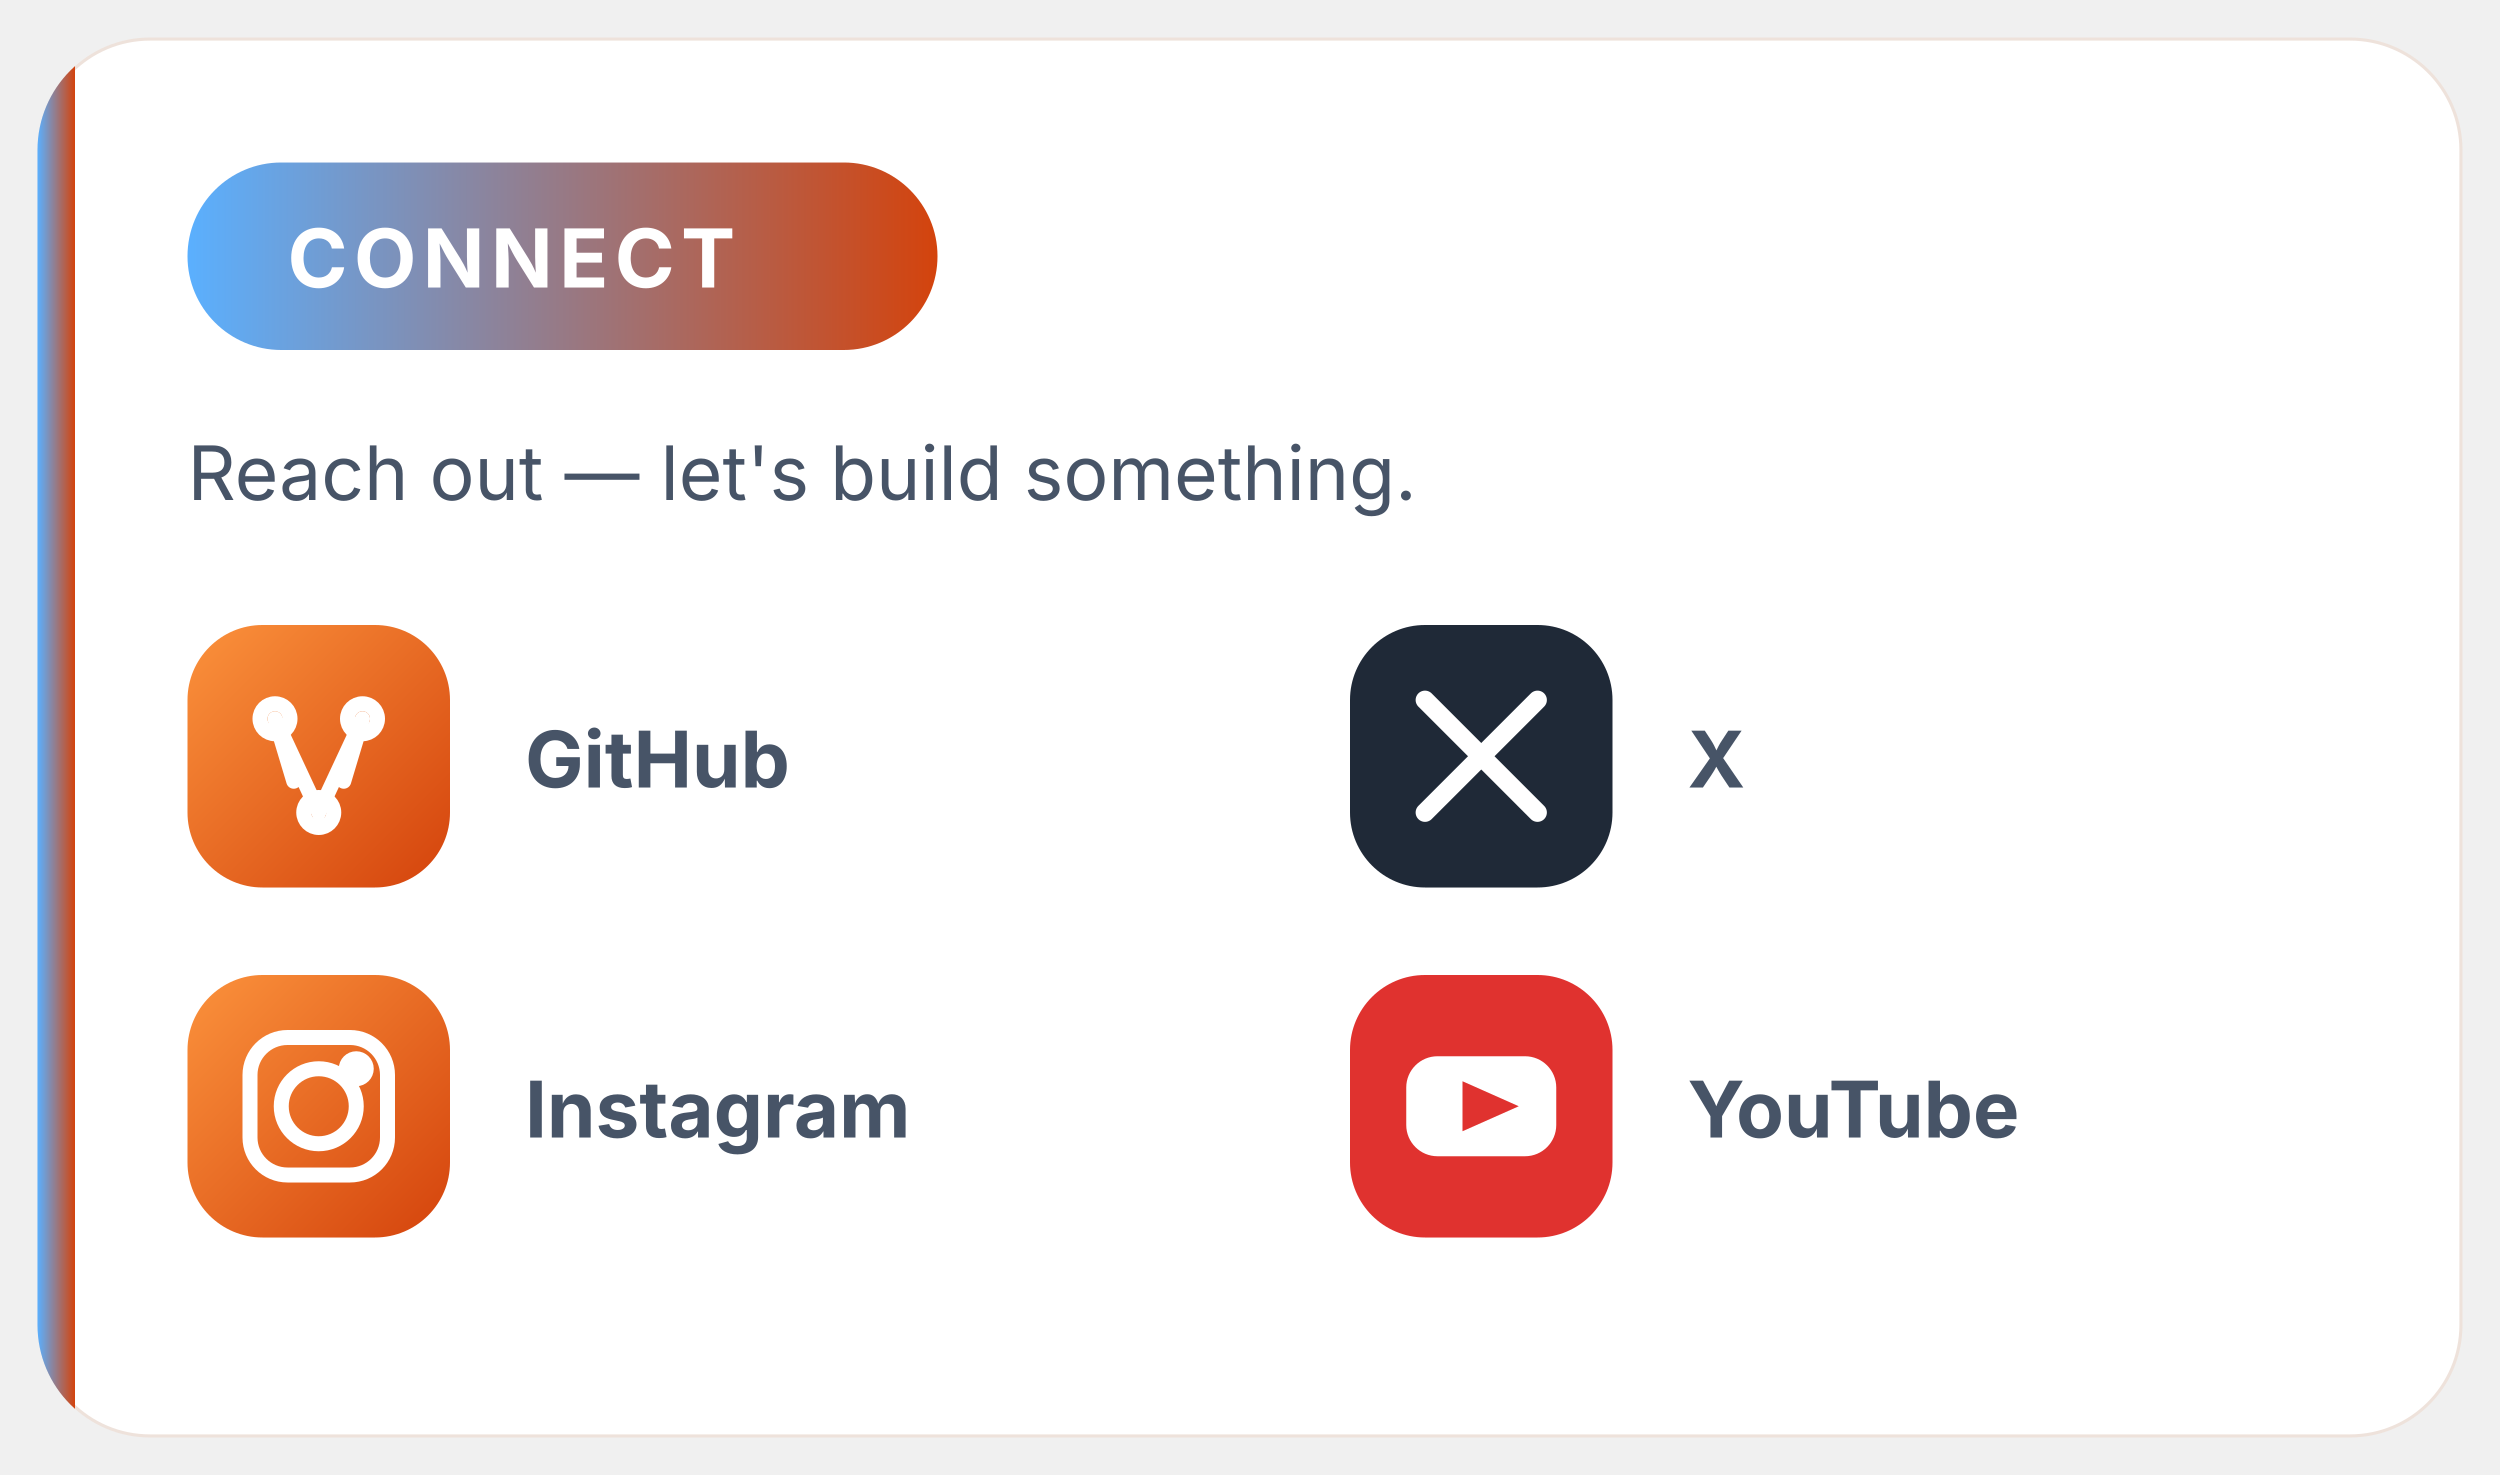
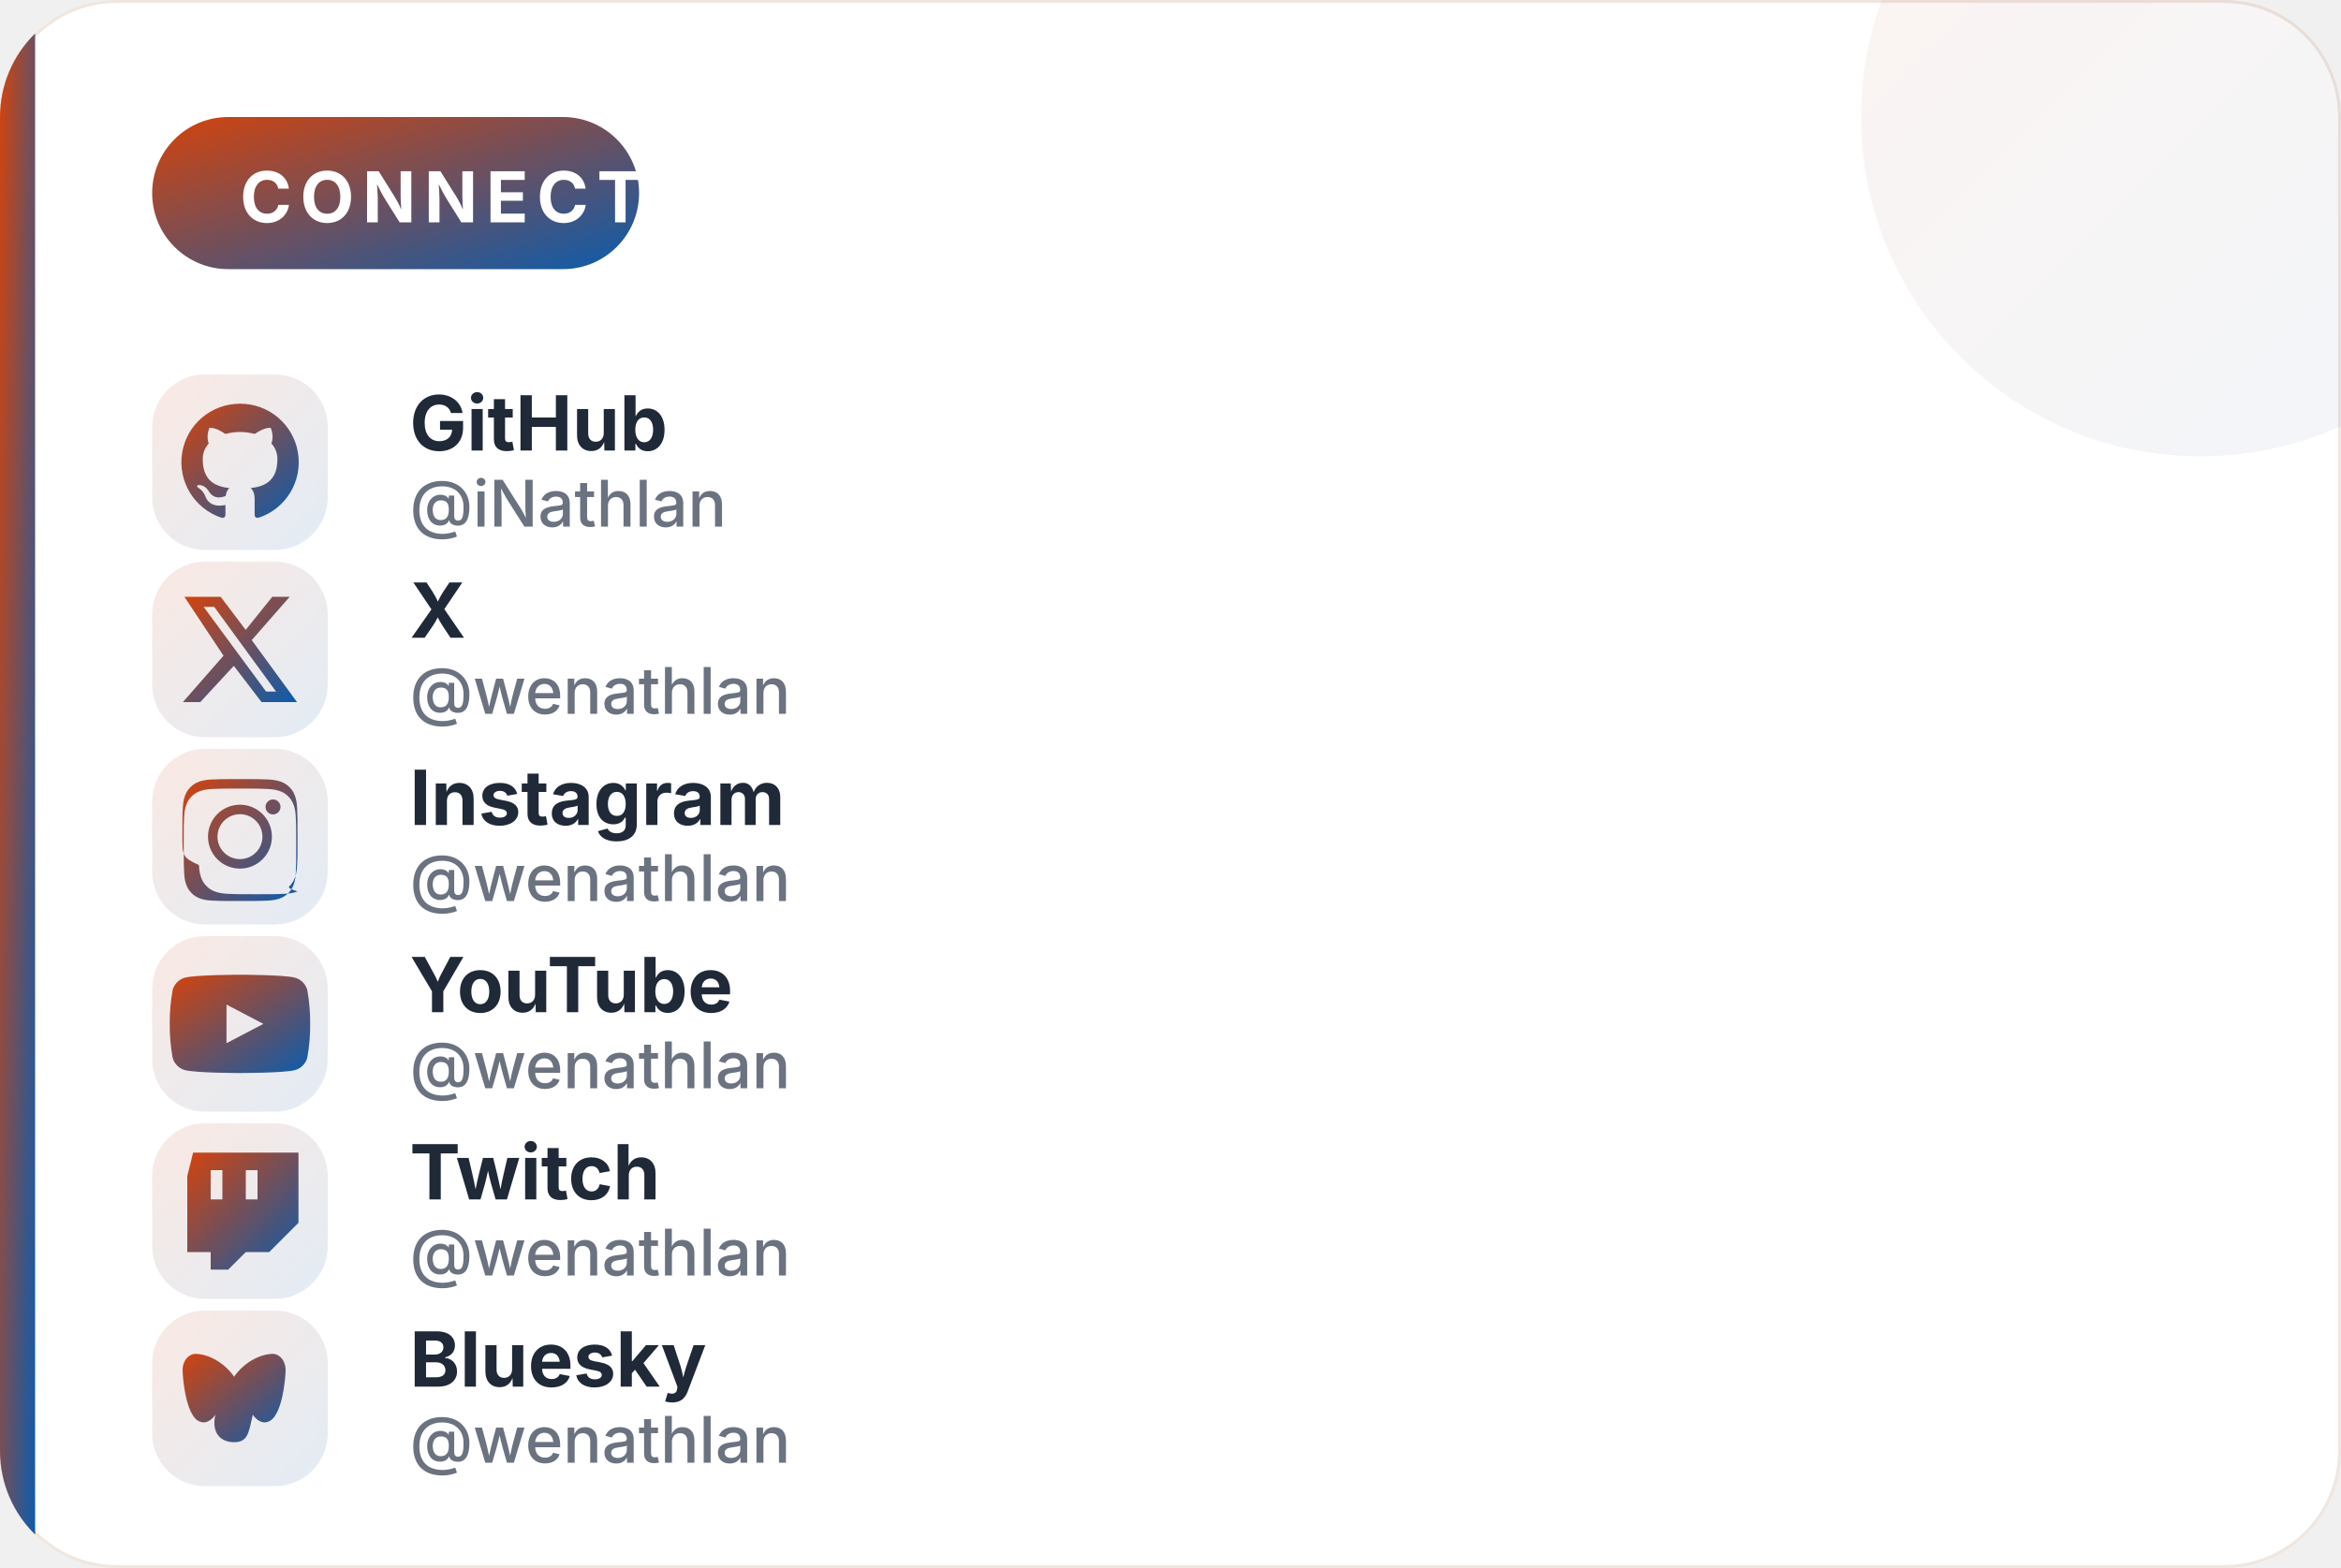
- <svg xmlns="http://www.w3.org/2000/svg" width="400" height="236" viewBox="0 0 400 236" role="img" aria-label="Connect">
+ <svg xmlns="http://www.w3.org/2000/svg" width="400" height="268" viewBox="0 0 400 268" role="img">
  <defs>
-     <linearGradient id="hC" x1="0" y1="0" x2="1" y2="0">
-       <stop offset="0" stop-color="#5ab0ff" />
-       <stop offset="1" stop-color="#d4430c" />
+     <linearGradient id="aconnect" x1="0" y1="0" x2="1" y2="1">
+       <stop offset="0" stop-color="#d4430c" />
+       <stop offset="1" stop-color="#0b5cad" />
    </linearGradient>
-     <linearGradient id="gG" x1="0" y1="0" x2="1" y2="1">
+     <linearGradient id="bconnect" x1="0" y1="0" x2="1" y2="0">
      <stop offset="0" stop-color="#fb923c" />
      <stop offset="1" stop-color="#d4430c" />
    </linearGradient>
-     <linearGradient id="gB" x1="0" y1="0" x2="1" y2="1">
-       <stop offset="0" stop-color="#5ab0ff" />
-       <stop offset="1" stop-color="#0b5cad" />
-     </linearGradient>
-     <filter id="shC" x="-10%" y="-10%" width="120%" height="120%">
-       <feDropShadow dx="0" dy="6" stdDeviation="10" flood-color="#5a2a00" flood-opacity="0.10" />
+     <filter id="sconnect" x="-10%" y="-10%" width="120%" height="135%">
+       <feDropShadow dx="0" dy="10" stdDeviation="16" flood-color="#5a2a00" flood-opacity="0.12" />
    </filter>
-     <clipPath id="cc">
-       <rect x="6" y="6" width="388" height="224" rx="18" />
+     <clipPath id="cl">
+       <rect x="0" y="0" width="400" height="268" rx="20" />
    </clipPath>
  </defs>
-   <g clip-path="url(#cc)">
-     <rect x="6" y="6" width="388" height="224" rx="18" fill="#ffffff" stroke="#eee2db" filter="url(#shC)" />
-     <rect x="6" y="6" width="6" height="224" rx="3" fill="url(#hC)" />
-     <g transform="translate(30 28)">
-       <rect x="0" y="-2" width="120" height="30" rx="15" fill="url(#hC)" />
-       <text x="16" y="18" font-family="'Inter','Segoe UI',system-ui,sans-serif" font-size="13" font-weight="700" fill="#fff" letter-spacing="1">CONNECT</text>
+   <g clip-path="url(#cl)">
+     <rect x="0" y="0" width="400" height="268" rx="20" fill="#ffffff" stroke="#f0e6df" filter="url(#sconnect)" />
+     <circle cx="376" cy="20" r="58" fill="url(#aconnect)" opacity=".06" />
+     <rect x="0" y="0" width="6" height="268" rx="3" fill="url(#aconnect)" />
+     <g transform="translate(26 22)">
+       <rect x="0" y="-2" width="83.2" height="26" rx="13" fill="url(#aconnect)" />
+       <text x="15" y="16" font-family="'Inter','Segoe UI',system-ui,sans-serif" font-size="12" font-weight="700" fill="#ffffff" letter-spacing="1.4">CONNECT</text>
    </g>
-     <text x="30" y="80" font-family="'Inter','Segoe UI',system-ui,sans-serif" font-size="12" fill="#475467">Reach out — let's build something.</text>
-     <g font-family="'Inter','Segoe UI',system-ui,sans-serif" font-size="12.5" font-weight="700" fill="#1f2937">
-       <g transform="translate(30 100)">
-         <rect x="0" y="0" width="42" height="42" rx="12" fill="url(#gG)" />
-         <g transform="translate(21 21)" stroke="#fff" stroke-width="2.4" fill="none" stroke-linecap="round">
-           <circle cx="-7" cy="-6" r="2.4" />
-           <circle cx="7" cy="-6" r="2.4" />
-           <circle cx="0" cy="9" r="2.4" />
-           <path d="M-7 -6 L0 9 L7 -6 M-7 -6 L-4 4 M7 -6 L4 4" />
-         </g>
-         <text x="54" y="26" fill="#475467">GitHub</text>
+     <g transform="translate(26 64)">
+       <rect width="30" height="30" rx="9" fill="url(#aconnect)" opacity=".12" />
+       <g transform="translate(3 3)">
+         <path d="M12 2a10 10 0 0 0-3.16 19.49c.5.09.68-.22.68-.48v-1.7c-2.78.6-3.37-1.34-3.37-1.34-.45-1.16-1.1-1.47-1.1-1.47-.9-.62.07-.6.07-.6 1 .07 1.53 1.03 1.53 1.03.9 1.52 2.34 1.08 2.91.83.09-.65.35-1.09.63-1.34-2.22-.25-4.55-1.11-4.55-4.94 0-1.09.39-1.98 1.03-2.68-.1-.25-.45-1.27.1-2.65 0 0 .84-.27 2.75 1.02a9.5 9.5 0 0 1 5 0c1.91-1.29 2.75-1.02 2.75-1.02.55 1.38.2 2.4.1 2.65.64.7 1.03 1.59 1.03 2.68 0 3.84-2.34 4.69-4.57 4.94.36.31.68.92.68 1.85v2.74c0 .27.18.58.69.48A10 10 0 0 0 12 2Z" fill="url(#aconnect)" />
      </g>
-       <g transform="translate(216 100)">
-         <rect x="0" y="0" width="42" height="42" rx="12" fill="#1f2937" />
-         <g transform="translate(21 21)" stroke="#fff" stroke-width="3" stroke-linecap="round">
-           <line x1="-9" y1="-9" x2="9" y2="9" />
-           <line x1="9" y1="-9" x2="-9" y2="9" />
-         </g>
-         <text x="54" y="26" fill="#475467">X</text>
+       <text x="44" y="13" font-family="'Inter','Segoe UI',system-ui,sans-serif" font-size="13" font-weight="700" fill="#1f2937">GitHub</text>
+       <text x="44" y="26" font-family="'Inter','Segoe UI',system-ui,sans-serif" font-size="11" font-weight="500" fill="#6b7280">@iNathlan</text>
+     </g>
+     <g transform="translate(26 96)">
+       <rect width="30" height="30" rx="9" fill="url(#aconnect)" opacity=".12" />
+       <g transform="translate(3 3)">
+         <path d="M17.53 3H20.5l-6.49 7.41L21.75 21h-6.06l-4.74-6.2L5.22 21H2.25l6.94-7.93L2.5 3h6.2l4.28 5.66L17.53 3Zm-1.06 16.2h1.7L7.6 4.72H5.79L16.47 19.2Z" fill="url(#aconnect)" />
      </g>
-       <g transform="translate(30 156)">
-         <rect x="0" y="0" width="42" height="42" rx="12" fill="url(#gG)" />
-         <g transform="translate(21 21)" stroke="#fff" stroke-width="2.4" fill="none">
-           <rect x="-11" y="-11" width="22" height="22" rx="6" />
-           <circle cx="0" cy="0" r="6" />
-           <circle cx="6" cy="-6" r="1.6" fill="#fff" />
-         </g>
-         <text x="54" y="26" fill="#475467">Instagram</text>
+       <text x="44" y="13" font-family="'Inter','Segoe UI',system-ui,sans-serif" font-size="13" font-weight="700" fill="#1f2937">X</text>
+       <text x="44" y="26" font-family="'Inter','Segoe UI',system-ui,sans-serif" font-size="11" font-weight="500" fill="#6b7280">@wenathlan</text>
+     </g>
+     <g transform="translate(26 128)">
+       <rect width="30" height="30" rx="9" fill="url(#aconnect)" opacity=".12" />
+       <g transform="translate(3 3)">
+         <path d="M12 2.16c3.2 0 3.58.01 4.85.07 1.17.05 1.8.25 2.23.41.56.22.96.48 1.38.9.42.42.68.82.9 1.38.16.42.36 1.06.41 2.23.06 1.27.07 1.65.07 4.85s-.01 3.58-.07 4.85c-.05 1.17-.25 1.8-.41 2.23-.22.56-.48.96-.9 1.38-.42.42.82.68 1.38.9-.42.16-1.06.36-2.23.41-1.27.06-1.65.07-4.85.07s-3.58-.01-4.85-.07c-1.17-.05-1.8-.25-2.23-.41a3.7 3.7 0 0 1-1.38-.9 3.7 3.7 0 0 1-.9-1.38c-.16-.42-.36-1.06-.41-2.23C2.17 15.58 2.16 15.2 2.16 12s.01-3.58.07-4.85c.05-1.17.25-1.8.41-2.23.22-.56.48-.96.9-1.38.42-.42.82-.68 1.38-.9.42-.16 1.06-.36 2.23-.41C8.42 2.17 8.8 2.16 12 2.16Zm0 1.62c-3.15 0-3.5.01-4.74.07-1.14.05-1.76.24-2.17.4a3.6 3.6 0 0 0-1.35.88 3.6 3.6 0 0 0-.88 1.35c-.16.41-.35 1.03-.4 2.17-.06 1.24-.07 1.59-.07 4.74s.01 3.5.07 4.74c.05 1.14.24 1.76.4 2.17.22.55.47.94.88 1.35.41.41.8.66 1.35.88.41.16 1.03.35 2.17.4 1.24.06 1.59.07 4.74.07s3.5-.01 4.74-.07c1.14-.05 1.76-.24 2.17-.4.55-.22.94-.47 1.35-.88.41-.41.66-.8.88-1.35.16-.41.35-1.03.4-2.17.06-1.24.07-1.59.07-4.74s-.01-3.5-.07-4.74c-.05-1.14-.24-1.76-.4-2.17a3.64 3.64 0 0 0-.88-1.35 3.64 3.64 0 0 0-1.35-.88c-.41-.16-1.03-.35-2.17-.4-1.24-.06-1.59-.07-4.74-.07Zm0 2.76a5.46 5.46 0 1 1 0 10.92 5.46 5.46 0 0 1 0-10.92Zm0 1.62a3.84 3.84 0 1 0 0 7.68 3.84 3.84 0 0 0 0-7.68Zm5.65-2.52a1.28 1.28 0 1 1 0 2.56 1.28 1.28 0 0 1 0-2.56Z" fill="url(#aconnect)" />
      </g>
-       <g transform="translate(216 156)">
-         <rect x="0" y="0" width="42" height="42" rx="12" fill="#e0322f" />
-         <g transform="translate(21 21)" fill="#fff">
-           <rect x="-12" y="-8" width="24" height="16" rx="5" />
-           <path d="M-3 -4 L6 0 L-3 4 Z" fill="#e0322f" />
-         </g>
-         <text x="54" y="26" fill="#475467">YouTube</text>
+       <text x="44" y="13" font-family="'Inter','Segoe UI',system-ui,sans-serif" font-size="13" font-weight="700" fill="#1f2937">Instagram</text>
+       <text x="44" y="26" font-family="'Inter','Segoe UI',system-ui,sans-serif" font-size="11" font-weight="500" fill="#6b7280">@wenathlan</text>
+     </g>
+     <g transform="translate(26 160)">
+       <rect width="30" height="30" rx="9" fill="url(#aconnect)" opacity=".12" />
+       <g transform="translate(3 3)">
+         <path d="M23.5 6.2a3 3 0 0 0-2.1-2.1C19.5 3.6 12 3.6 12 3.6S4.5 3.6 2.6 4.1A3 3 0 0 0 .5 6.2 31 31 0 0 0 0 12a31 31 0 0 0 .5 5.8 3 3 0 0 0 2.1 2.1c1.9.5 9.4.5 9.4.5s7.5 0 9.4-.5a3 3 0 0 0 2.1-2.1A31 31 0 0 0 24 12a31 31 0 0 0-.5-5.8ZM9.7 15.3V8.7l6.3 3.3Z" fill="url(#aconnect)" />
      </g>
+       <text x="44" y="13" font-family="'Inter','Segoe UI',system-ui,sans-serif" font-size="13" font-weight="700" fill="#1f2937">YouTube</text>
+       <text x="44" y="26" font-family="'Inter','Segoe UI',system-ui,sans-serif" font-size="11" font-weight="500" fill="#6b7280">@wenathlan</text>
+     </g>
+     <g transform="translate(26 192)">
+       <rect width="30" height="30" rx="9" fill="url(#aconnect)" opacity=".12" />
+       <g transform="translate(3 3)">
+         <path d="M4 2 3 6v13h4v3h3l3-3h4l5-5V2H4Z M7 5h2v5H7z M13 5h2v5h-2z" fill="url(#aconnect)" />
+       </g>
+       <text x="44" y="13" font-family="'Inter','Segoe UI',system-ui,sans-serif" font-size="13" font-weight="700" fill="#1f2937">Twitch</text>
+       <text x="44" y="26" font-family="'Inter','Segoe UI',system-ui,sans-serif" font-size="11" font-weight="500" fill="#6b7280">@wenathlan</text>
+     </g>
+     <g transform="translate(26 224)">
+       <rect width="30" height="30" rx="9" fill="url(#aconnect)" opacity=".12" />
+       <g transform="translate(3 3)">
+         <path d="M12 10.2C10.8 7 7.6 4.6 4.6 4.4c-1.2-.1-2.4 1-2.4 2.8 0 1 .5 8 3 8.8 1 .4 2-.3 2.6-1.2-.7 3 .8 4.7 3.2 4.7s2.5-1.7 3.2-4.7c.6.9 1.6 1.6 2.6 1.2 2.5-.8 3-7.8 3-8.8 0-1.8-1.2-2.9-2.4-2.8-3 .2-6.2 2.6-7.4 5.8Z" fill="url(#aconnect)" />
+       </g>
+       <text x="44" y="13" font-family="'Inter','Segoe UI',system-ui,sans-serif" font-size="13" font-weight="700" fill="#1f2937">Bluesky</text>
+       <text x="44" y="26" font-family="'Inter','Segoe UI',system-ui,sans-serif" font-size="11" font-weight="500" fill="#6b7280">@wenathlan</text>
    </g>
  </g>
</svg>
